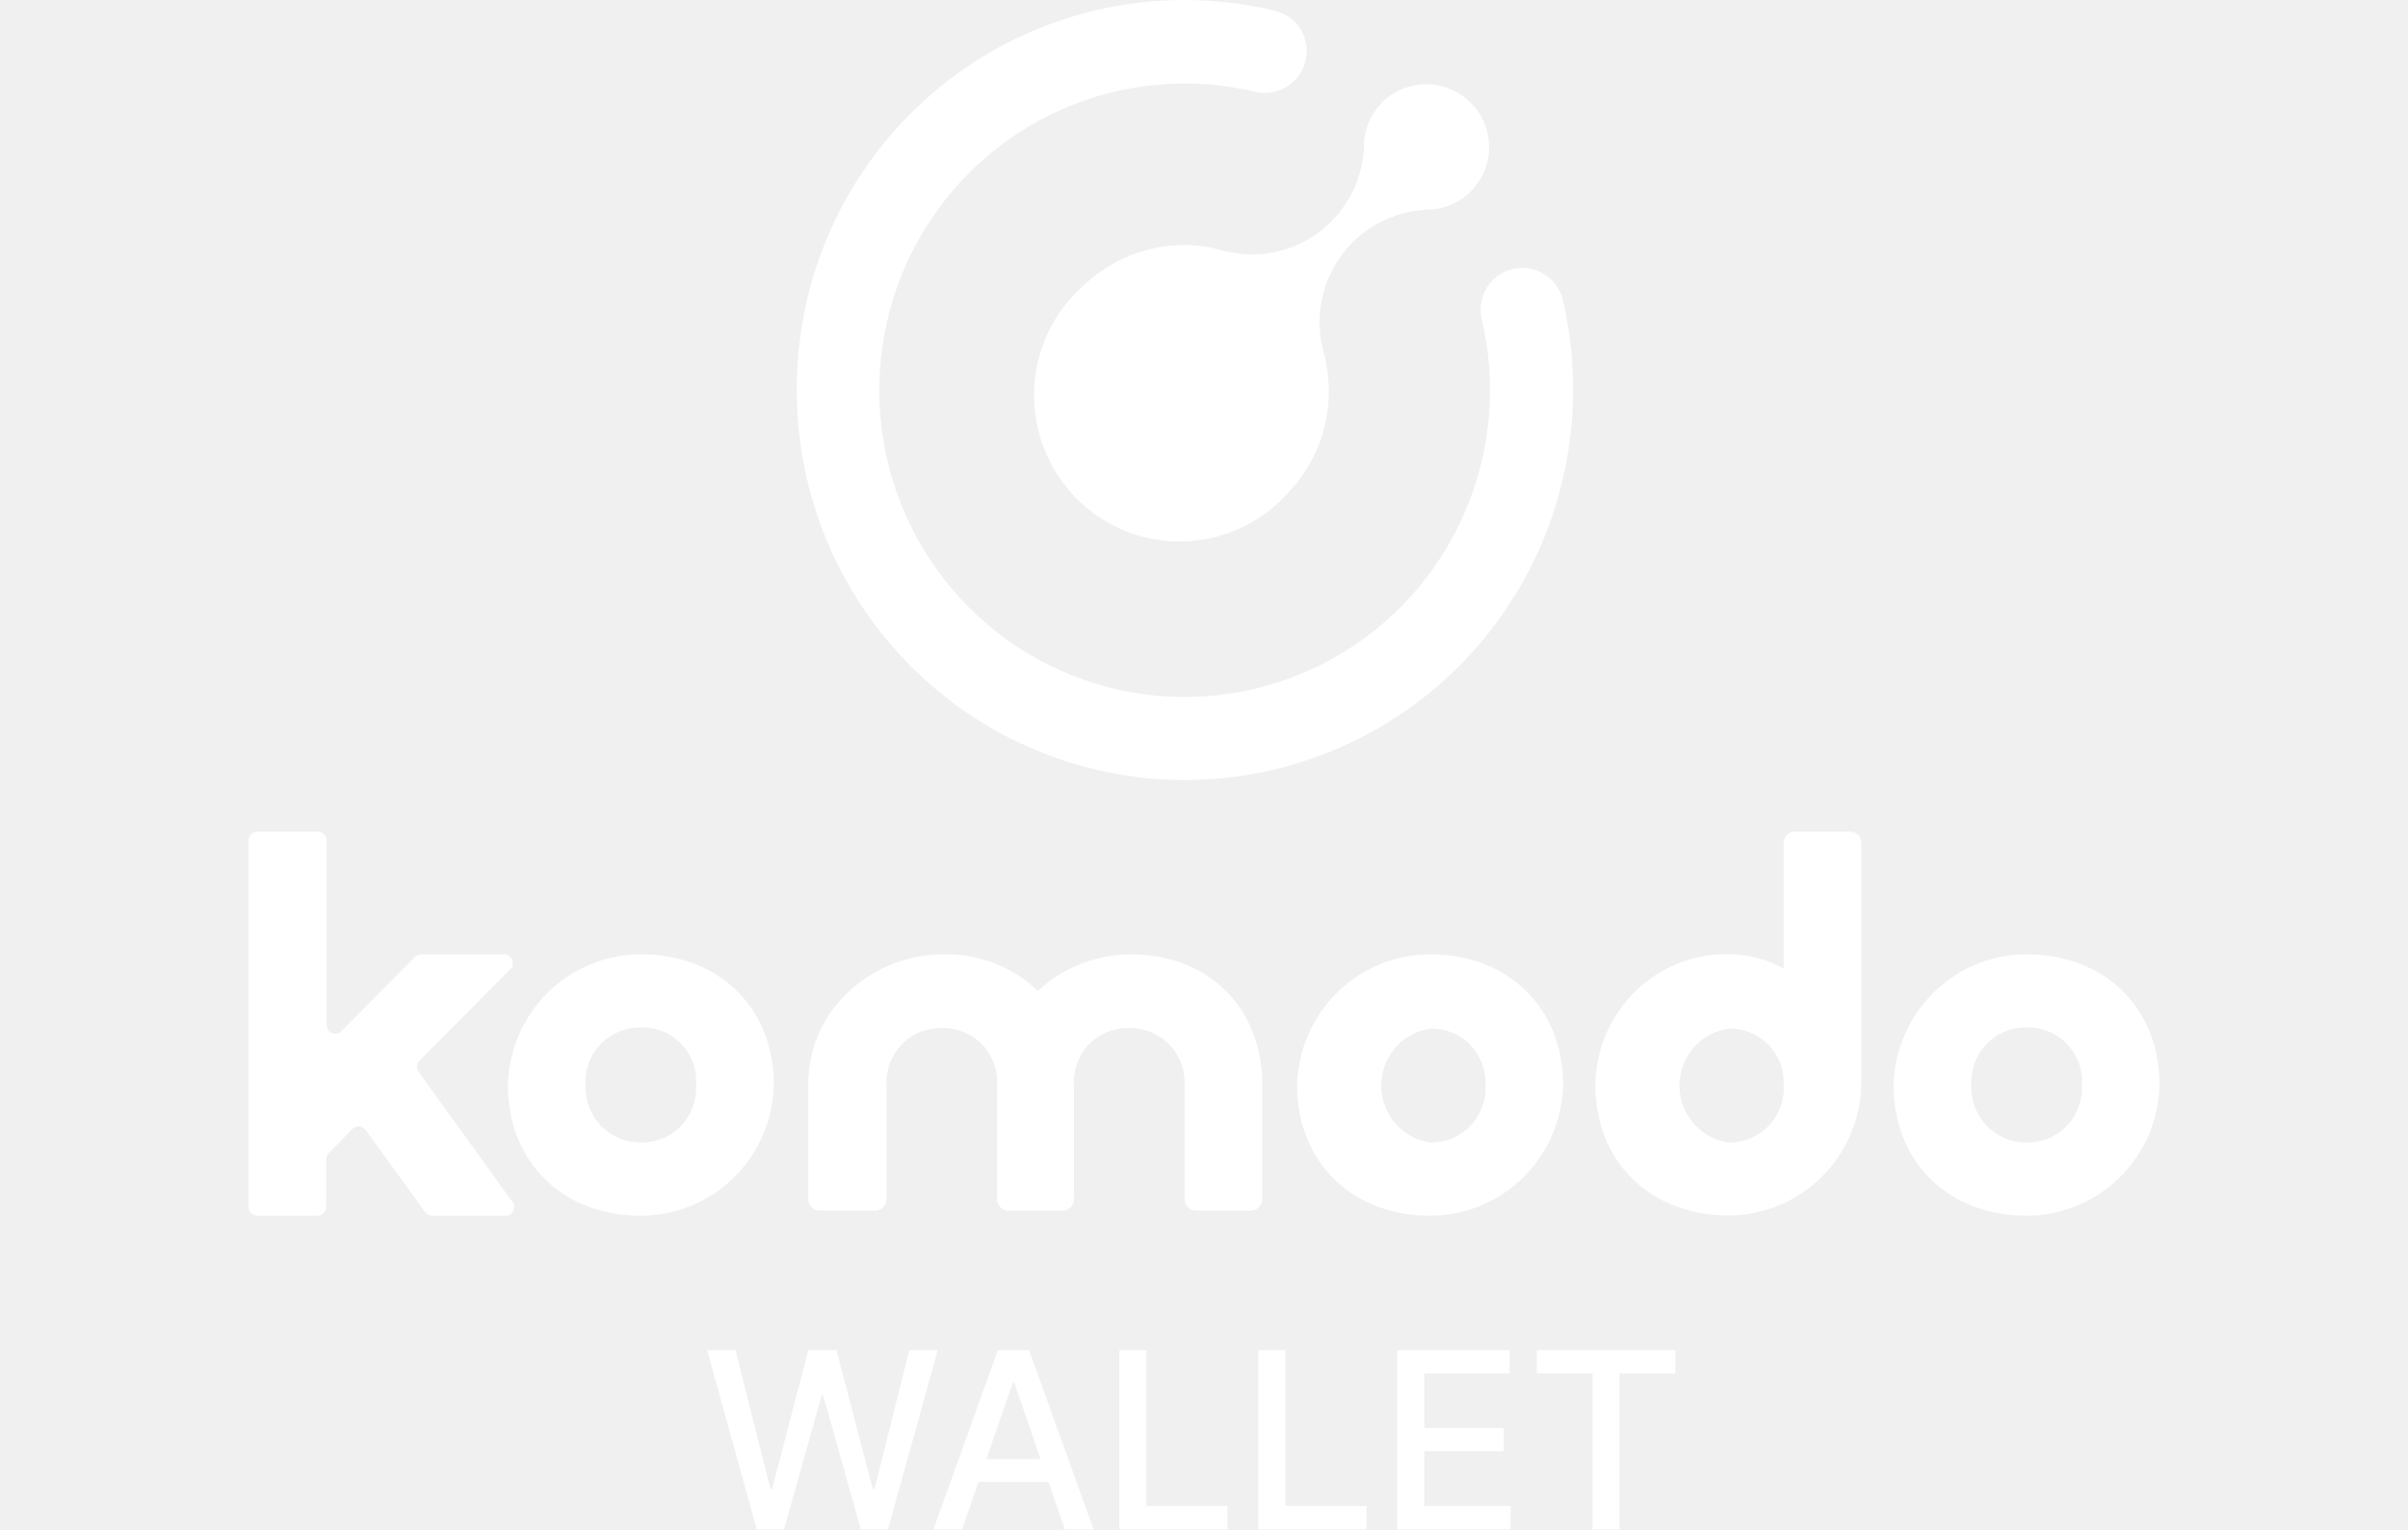
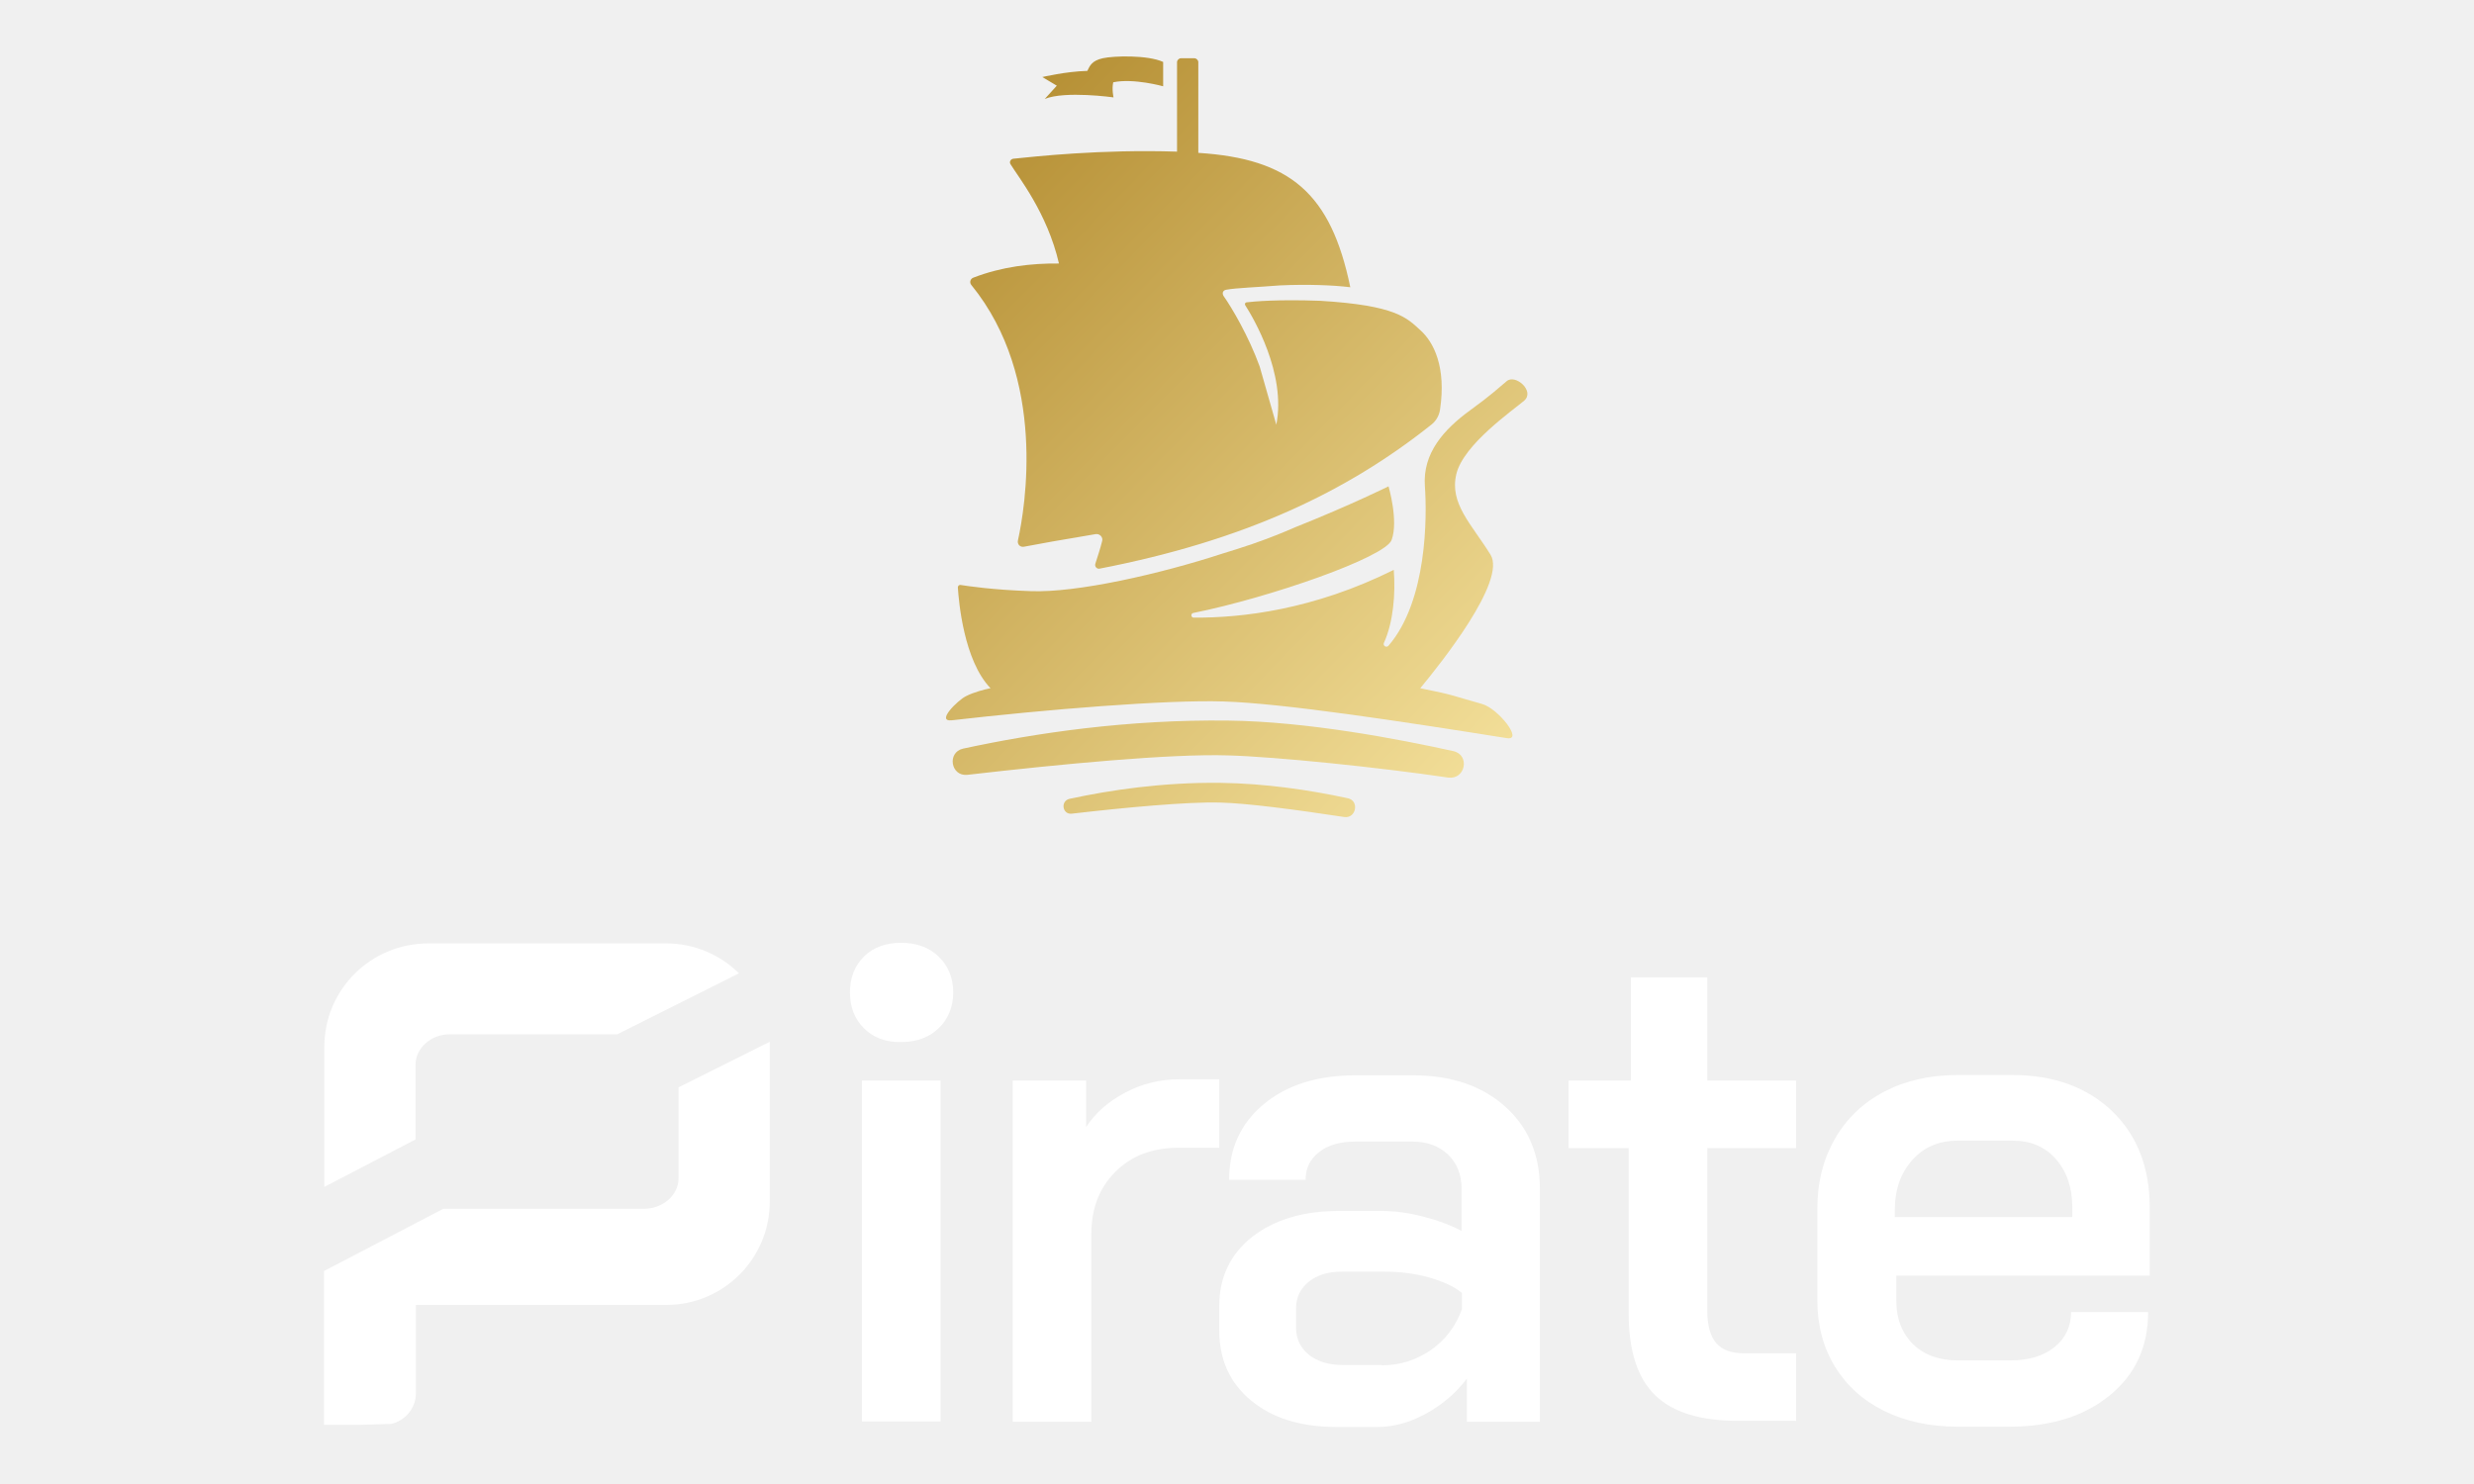
- <svg xmlns="http://www.w3.org/2000/svg" width="378" height="240" viewBox="0 0 378 240" fill="none">
-   <g clip-path="url(#clip0_286_25290)">
-     <path fill-rule="evenodd" clip-rule="evenodd" d="M125.066 61.119C125.039 77.347 131.433 92.921 142.841 104.416C154.248 115.91 169.736 122.383 185.897 122.41C202.057 122.438 217.566 116.017 229.013 104.562C240.459 93.106 246.905 77.554 246.932 61.325V60.862C246.93 56.156 246.378 51.465 245.286 46.888C244.84 45.245 243.777 43.839 242.32 42.967C240.862 42.095 239.125 41.825 237.474 42.214C235.822 42.603 234.386 43.621 233.467 45.053C232.548 46.485 232.218 48.219 232.547 49.89C235.011 60.086 234.09 70.811 229.925 80.433C225.76 90.055 218.579 98.047 209.474 103.193C200.369 108.34 189.839 110.358 179.487 108.941C169.134 107.525 159.526 102.75 152.125 95.345C144.723 87.94 139.933 78.31 138.484 67.92C137.035 57.529 139.005 46.948 144.096 37.786C149.187 28.624 157.119 21.382 166.685 17.164C176.252 12.946 186.928 11.981 197.091 14.417C198.776 14.812 200.547 14.52 202.018 13.606C203.489 12.691 204.539 11.229 204.938 9.539C205.141 8.706 205.177 7.84 205.044 6.993C204.911 6.146 204.612 5.334 204.164 4.604C203.715 3.874 203.127 3.24 202.433 2.741C201.739 2.241 200.953 1.884 200.121 1.692C192.346 -0.185 184.278 -0.504 176.38 0.752C168.481 2.009 160.907 4.816 154.09 9.013C147.272 13.211 141.345 18.716 136.648 25.215C131.951 31.714 128.575 39.079 126.713 46.888C125.624 51.553 125.071 56.328 125.066 61.119ZM216.803 16.252L216.803 16.252C216.774 16.294 216.749 16.329 216.722 16.352C215.222 17.951 214.3 20.009 214.104 22.197V23.247C214.104 23.38 214.092 23.497 214.079 23.615L214.079 23.616L214.079 23.616C214.067 23.734 214.055 23.851 214.055 23.983C213.831 26.295 213.155 28.539 212.066 30.588C210.976 32.636 209.495 34.449 207.706 35.92C205.917 37.392 203.857 38.495 201.642 39.166C199.428 39.836 197.104 40.06 194.803 39.826C194.027 39.758 193.257 39.637 192.498 39.462C192.05 39.369 191.61 39.245 191.18 39.09C189.313 38.617 187.39 38.406 185.466 38.462C179.853 38.572 174.475 40.743 170.348 44.564C170.265 44.648 170.172 44.724 170.077 44.803C169.937 44.919 169.792 45.04 169.664 45.193C167.405 47.288 165.591 49.82 164.331 52.637C163.07 55.453 162.388 58.496 162.327 61.584C162.266 64.671 162.826 67.739 163.974 70.604C165.123 73.469 166.835 76.071 169.009 78.255C171.183 80.439 173.773 82.16 176.626 83.315C179.478 84.469 182.533 85.033 185.607 84.973C188.682 84.913 191.713 84.231 194.518 82.966C197.324 81.702 199.846 79.881 201.934 77.614C202.878 76.657 203.737 75.62 204.503 74.513C206.344 71.853 207.605 68.833 208.202 65.649C208.8 62.466 208.721 59.192 207.97 56.041C207.847 55.65 207.745 55.253 207.663 54.852C207.653 54.801 207.648 54.75 207.629 54.702C207.606 54.642 207.596 54.579 207.585 54.516C207.579 54.483 207.574 54.451 207.567 54.419C207.072 52.199 207.009 49.903 207.382 47.658C207.763 45.365 208.592 43.17 209.82 41.2C211.047 39.229 212.651 37.521 214.538 36.175C216.425 34.828 218.558 33.869 220.815 33.352C221.625 33.152 222.452 33.031 223.285 32.988L223.647 32.93C224.014 32.889 224.382 32.872 224.751 32.88H224.858C227.134 32.661 229.264 31.656 230.885 30.036C230.923 29.993 230.961 29.95 230.999 29.907L231.045 29.855L231.045 29.855C231.361 29.497 231.671 29.146 231.939 28.771C232.69 27.716 233.224 26.522 233.511 25.258C233.799 23.994 233.834 22.686 233.614 21.408C233.394 20.131 232.924 18.91 232.231 17.816C231.538 16.723 230.635 15.778 229.576 15.037C227.681 13.695 225.377 13.065 223.066 13.257C220.756 13.449 218.586 14.45 216.937 16.087C216.879 16.145 216.838 16.203 216.803 16.252ZM100.596 149.761C95.152 149.765 89.924 151.911 86.026 155.742C82.128 159.573 79.868 164.786 79.728 170.271C79.728 182.351 88.295 190.78 100.596 190.78C106.045 190.782 111.279 188.639 115.181 184.807C119.084 180.976 121.347 175.759 121.487 170.271C121.487 158.19 112.898 149.761 100.596 149.761ZM109.275 170.271C109.34 171.449 109.162 172.628 108.753 173.733C108.343 174.839 107.711 175.847 106.896 176.694C106.08 177.541 105.1 178.209 104.015 178.655C102.931 179.101 101.767 179.316 100.596 179.286C99.429 179.302 98.271 179.078 97.193 178.628C96.115 178.177 95.14 177.509 94.327 176.665C93.514 175.821 92.882 174.818 92.467 173.718C92.053 172.619 91.866 171.446 91.918 170.271C91.853 169.093 92.031 167.913 92.44 166.808C92.85 165.702 93.482 164.694 94.297 163.847C95.113 163 96.093 162.333 97.177 161.887C98.262 161.441 99.426 161.226 100.596 161.256C101.771 161.212 102.941 161.417 104.032 161.858C105.122 162.3 106.108 162.967 106.927 163.817C107.745 164.667 108.377 165.681 108.781 166.792C109.186 167.904 109.354 169.089 109.275 170.271ZM162.929 155.486C166.917 151.819 172.115 149.779 177.512 149.761C189.702 149.761 198.224 158.19 198.157 170.361V188.165C198.151 188.652 197.955 189.116 197.612 189.458C197.268 189.799 196.805 189.991 196.323 189.991H187.756C187.276 189.991 186.815 189.799 186.475 189.456C186.135 189.114 185.945 188.65 185.945 188.165V170.361C186.01 169.182 185.832 168.003 185.423 166.898C185.013 165.792 184.381 164.784 183.565 163.937C182.75 163.09 181.769 162.423 180.685 161.977C179.601 161.53 178.437 161.316 177.266 161.345C176.092 161.302 174.922 161.507 173.831 161.948C172.741 162.39 171.754 163.057 170.936 163.907C170.118 164.757 169.486 165.771 169.082 166.882C168.677 167.994 168.509 169.179 168.588 170.361V188.165C168.588 188.65 168.397 189.114 168.057 189.456C167.718 189.799 167.257 189.991 166.776 189.991H158.322C157.841 189.991 157.381 189.799 157.041 189.456C156.701 189.114 156.51 188.65 156.51 188.165V170.361C156.589 169.179 156.421 167.994 156.017 166.882C155.612 165.771 154.98 164.757 154.162 163.907C153.344 163.057 152.358 162.39 151.267 161.948C150.177 161.507 149.006 161.302 147.832 161.345C146.661 161.316 145.497 161.53 144.413 161.977C143.329 162.423 142.348 163.09 141.533 163.937C140.717 164.784 140.085 165.792 139.676 166.898C139.266 168.003 139.088 169.182 139.154 170.361V188.165C139.154 188.65 138.963 189.114 138.623 189.456C138.283 189.799 137.823 189.991 137.342 189.991H128.753C128.502 190.001 128.252 189.958 128.018 189.865C127.784 189.771 127.572 189.63 127.395 189.45C127.219 189.27 127.081 189.055 126.991 188.818C126.902 188.581 126.862 188.328 126.874 188.075V170.27C126.874 157.604 137.812 149.761 147.944 149.761C153.494 149.593 158.884 151.652 162.929 155.486ZM224.506 149.761C219.059 149.765 213.828 151.91 209.927 155.741C206.025 159.571 203.761 164.784 203.615 170.271C203.615 182.351 212.204 190.78 224.506 190.78C229.952 190.782 235.183 188.638 239.083 184.806C242.982 180.974 245.239 175.757 245.374 170.271C245.374 158.19 236.785 149.761 224.506 149.761ZM233.184 170.271C233.249 171.449 233.071 172.628 232.662 173.733C232.252 174.839 231.62 175.847 230.805 176.694C229.989 177.541 229.009 178.209 227.925 178.655C226.84 179.101 225.676 179.316 224.506 179.286C222.373 178.98 220.422 177.908 219.01 176.269C217.598 174.629 216.821 172.531 216.821 170.361C216.821 168.19 217.598 166.092 219.01 164.453C220.422 162.813 222.373 161.742 224.506 161.436C225.664 161.394 226.818 161.595 227.896 162.025C228.974 162.456 229.951 163.106 230.766 163.937C231.582 164.767 232.218 165.758 232.634 166.848C233.05 167.939 233.237 169.104 233.184 170.271ZM271.859 149.738C274.709 149.842 277.497 150.614 280 151.992V132.249C280 131.793 280.178 131.355 280.496 131.03C280.815 130.705 281.247 130.519 281.7 130.514H290.49C290.943 130.519 291.375 130.705 291.693 131.03C292.011 131.355 292.19 131.793 292.19 132.249V170.225C292.055 175.712 289.798 180.928 285.899 184.76C282 188.592 276.768 190.736 271.322 190.735C259.02 190.735 250.431 182.305 250.431 170.225C250.468 167.451 251.056 164.713 252.159 162.172C253.263 159.631 254.86 157.338 256.857 155.428C258.854 153.519 261.21 152.032 263.787 151.055C266.363 150.077 269.108 149.63 271.859 149.738ZM279.478 173.733C279.888 172.628 280.065 171.448 280 170.27C280.053 169.103 279.866 167.938 279.45 166.848C279.034 165.758 278.398 164.766 277.583 163.936C276.767 163.106 275.79 162.455 274.712 162.025C273.635 161.594 272.48 161.394 271.322 161.435C269.189 161.742 267.238 162.813 265.826 164.452C264.414 166.092 263.637 168.19 263.637 170.36C263.637 172.531 264.414 174.629 265.826 176.268C267.238 177.908 269.189 178.979 271.322 179.285C272.492 179.315 273.657 179.1 274.741 178.654C275.825 178.208 276.806 177.541 277.621 176.694C278.436 175.847 279.069 174.839 279.478 173.733ZM318.132 149.761C312.685 149.765 307.455 151.91 303.553 155.741C299.652 159.571 297.387 164.784 297.242 170.271C297.242 182.351 305.83 190.78 318.132 190.78C323.579 190.782 328.81 188.638 332.709 184.806C336.608 180.974 338.866 175.757 339 170.271C339 158.19 330.411 149.761 318.132 149.761ZM326.81 170.271C326.876 171.449 326.698 172.628 326.288 173.733C325.879 174.839 325.247 175.847 324.431 176.694C323.616 177.541 322.635 178.209 321.551 178.655C320.467 179.101 319.303 179.316 318.132 179.286C316.965 179.302 315.807 179.078 314.729 178.628C313.651 178.177 312.676 177.509 311.863 176.665C311.05 175.821 310.417 174.818 310.003 173.718C309.589 172.619 309.402 171.446 309.454 170.271C309.389 169.093 309.566 167.913 309.976 166.808C310.385 165.702 311.018 164.694 311.833 163.847C312.648 163 313.629 162.333 314.713 161.887C315.797 161.441 316.961 161.226 318.132 161.256C319.306 161.212 320.477 161.417 321.567 161.858C322.658 162.3 323.644 162.967 324.462 163.817C325.28 164.667 325.912 165.681 326.317 166.792C326.721 167.904 326.889 169.089 326.81 170.271ZM66.131 149.761H79.215C79.467 149.777 79.709 149.863 79.915 150.009C80.122 150.155 80.284 150.356 80.383 150.59C80.483 150.823 80.516 151.08 80.48 151.332C80.444 151.583 80.338 151.82 80.177 152.015L65.862 166.461C65.629 166.691 65.487 166.998 65.462 167.326C65.437 167.654 65.532 167.979 65.728 168.242L80.378 188.526C80.548 188.731 80.655 188.982 80.686 189.248C80.716 189.513 80.669 189.782 80.551 190.022C80.432 190.261 80.247 190.46 80.017 190.595C79.788 190.729 79.525 190.794 79.26 190.78H67.853C67.636 190.781 67.421 190.73 67.227 190.632C67.033 190.534 66.864 190.392 66.734 190.216L57.408 177.347C57.293 177.183 57.144 177.047 56.972 176.947C56.799 176.847 56.607 176.786 56.409 176.769C56.211 176.752 56.012 176.779 55.825 176.847C55.638 176.916 55.468 177.025 55.328 177.167L51.615 180.931C51.485 181.055 51.382 181.206 51.312 181.373C51.243 181.54 51.209 181.719 51.212 181.9V189.405C51.212 189.587 51.176 189.768 51.106 189.936C51.036 190.105 50.934 190.257 50.805 190.385C50.676 190.513 50.523 190.614 50.354 190.682C50.186 190.749 50.006 190.783 49.825 190.78H40.387C40.206 190.783 40.026 190.749 39.858 190.682C39.69 190.614 39.537 190.513 39.407 190.385C39.278 190.257 39.176 190.105 39.106 189.936C39.036 189.768 39 189.587 39 189.405V131.911C39 131.727 39.036 131.546 39.106 131.376C39.175 131.207 39.277 131.053 39.406 130.923C39.535 130.793 39.688 130.69 39.856 130.62C40.024 130.55 40.205 130.514 40.387 130.514H49.892C50.075 130.514 50.255 130.55 50.423 130.62C50.591 130.69 50.744 130.793 50.873 130.923C51.002 131.053 51.104 131.207 51.174 131.376C51.243 131.546 51.279 131.727 51.279 131.911V160.94C51.295 161.193 51.38 161.438 51.525 161.645C51.671 161.853 51.87 162.016 52.102 162.117C52.334 162.217 52.589 162.251 52.838 162.214C53.088 162.178 53.322 162.072 53.516 161.909L65.146 150.167C65.414 149.915 65.764 149.77 66.131 149.761ZM118.795 240L111 211.875H115.46L120.936 233.655H121.197L126.893 211.875H131.312L137.008 233.669H137.268L142.731 211.875H147.205L139.396 240H135.127L129.212 218.934H128.993L123.077 240H118.795ZM151.03 240H146.529L156.644 211.875H161.543L171.658 240H167.156L164.587 232.557H153.605L151.03 240ZM159.21 216.984L163.354 228.986H154.839L158.99 216.984H159.21ZM175.717 211.875V240H192.694V236.347H179.958V211.875H175.717ZM197.532 240V211.875H201.772V236.347H214.509V240H197.532ZM219.346 211.875V240H237.133V236.347H223.587V227.737H236.049V224.097H223.587V215.528H236.968V211.875H219.346ZM241.247 215.528V211.875H263V215.528H254.23V240H250.003V215.528H241.247Z" fill="white" />
+ <svg xmlns="http://www.w3.org/2000/svg" version="1.1" id="Layer_1" x="0px" y="0px" viewBox="0 0 802.5 481.2" style="enable-background:new 0 0 802.5 481.2;" xml:space="preserve">
+   <defs id="defs18" />
+   <style type="text/css" id="style1">
+ 	.st0{fill:#BB9645;}
+ 	.st1{fill:#0A0B0B;}
+ 	.st2{fill:#FFFFFF;}
+ 	.st3{fill:#231F20;}
+ 	.st4{fill:url(#SVGID_1_);}
+ 	.st5{fill:url(#SVGID_2_);}
+ 	.st6{fill:url(#SVGID_3_);}
+ 	.st7{fill:url(#SVGID_4_);}
+ 	.st8{fill:url(#SVGID_5_);}
+ 	.st9{fill:url(#SVGID_6_);}
+ 	.st10{fill:url(#SVGID_7_);}
+ 	.st11{fill:url(#SVGID_8_);}
+ 	.st12{fill:url(#SVGID_9_);}
+ 	.st13{fill:url(#SVGID_10_);}
+ 	.st14{fill:url(#SVGID_11_);}
+ 	.st15{fill:#1B1B1B;}
+ 	.st16{fill:url(#SVGID_12_);}
+ 	.st17{fill:url(#SVGID_13_);}
+ 	.st18{fill:url(#SVGID_14_);}
+ 	.st19{fill:url(#SVGID_15_);}
+ 	.st20{fill:url(#SVGID_16_);}
+ 	.st21{fill:url(#SVGID_17_);}
+ 	.st22{fill:url(#SVGID_18_);}
+ 	.st23{fill:url(#SVGID_19_);}
+ 	.st24{fill:url(#SVGID_20_);}
+ 	.st25{fill:url(#SVGID_21_);}
+ 	.st26{fill:url(#SVGID_22_);}
+ </style>
+   <g id="g18">
+     <g id="g8">
+       <g id="g5">
+         <path class="st2" d="M280.2,333.6c-3-3-4.5-6.9-4.5-11.6c0-4.7,1.5-8.6,4.5-11.6c3-3,7.1-4.5,12.1-4.5c5,0,9.1,1.5,12.2,4.5     c3.1,3,4.7,6.9,4.7,11.6c0,4.7-1.6,8.6-4.7,11.6c-3.1,3-7.2,4.5-12.2,4.5C287.2,338.2,283.2,336.6,280.2,333.6z M279.6,350.6     h25.5v110.6h-25.5V350.6z" id="path1" />
+         <path class="st2" d="M328.6,350.6h23.7v15.1c3-4.6,7.2-8.3,12.7-11.2c5.5-2.9,11.3-4.3,17.2-4.3h13.3v22.2h-13.3     c-8.4,0-15.2,2.6-20.4,7.8c-5.2,5.2-7.8,11.9-7.8,20.2v60.9h-25.5V350.6z" id="path2" />
+         <path class="st2" d="M405.8,454.4c-6.9-5.7-10.3-13.3-10.3-22.7v-8c0-9.3,3.6-16.8,10.7-22.4c7.2-5.6,16.6-8.4,28.3-8.4h13.7     c4.1,0,8.6,0.6,13.3,1.8c4.7,1.2,8.9,2.7,12.6,4.7v-13.7c0-4.6-1.5-8.3-4.4-11.1c-3-2.8-6.8-4.2-11.5-4.2h-18.6     c-4.9,0-8.8,1.1-11.7,3.4c-3,2.3-4.4,5.3-4.4,9h-24.8c0-10.2,3.8-18.4,11.3-24.6c7.5-6.2,17.4-9.3,29.7-9.3h18.6     c12.4,0,22.4,3.4,29.9,10.1c7.5,6.7,11.3,15.6,11.3,26.7v75.6h-23.7v-14c-3.5,4.7-8,8.5-13.3,11.4c-5.3,2.9-10.6,4.3-15.7,4.3     h-13.7C421.7,462.9,412.7,460.1,405.8,454.4z M448.2,443c5.9,0,11.2-1.7,16-5c4.7-3.3,8-7.7,10-13.2v-5.3     c-2.5-2.1-6.1-3.7-10.6-5c-4.6-1.3-9.4-1.9-14.4-1.9h-14c-4.4,0-8,1.1-10.7,3.3c-2.7,2.2-4.1,5.1-4.1,8.6v6.2     c0,3.7,1.4,6.6,4.2,8.9c2.8,2.2,6.5,3.3,11.1,3.3H448.2z" id="path3" />
+         <path class="st2" d="M536.9,452.7c-5.8-5.6-8.6-14.5-8.6-26.6v-53.6h-19.5v-21.9h20.2v-33.5h24.8v33.5h28.8v21.9h-28.8v52.7     c0,4.9,1,8.4,2.9,10.6c1.9,2.2,4.9,3.3,9.1,3.3h16.8v21.9h-18.2C551.8,461.1,542.6,458.3,536.9,452.7z" id="path4" />
+         <path class="st2" d="M611.2,457.8c-6.9-3.4-12.2-8.2-16-14.4c-3.8-6.2-5.7-13.4-5.7-21.5v-29.7c0-8.6,1.9-16.1,5.7-22.7     c3.8-6.6,9.1-11.7,16-15.3c6.9-3.6,14.8-5.4,23.8-5.4h17.7c13.4,0,24.2,3.9,32.4,11.7c8.1,7.8,12.2,18.2,12.2,31.2v22.2h-82.2v8     c0,5.9,1.8,10.6,5.4,14.2c3.6,3.5,8.5,5.3,14.5,5.3h17.1c5.9,0,10.7-1.4,14.3-4.3c3.6-2.9,5.4-6.7,5.4-11.4h25     c0,11.2-4.1,20.2-12.4,27c-8.3,6.8-19.1,10.2-32.6,10.2H635C626,462.9,618.1,461.2,611.2,457.8z M672.2,394.9v-3.1     c0-6.5-1.8-11.7-5.3-15.7c-3.5-4-8.2-6-14-6H635c-6.1,0-11,2.1-14.7,6.3c-3.8,4.2-5.7,9.7-5.7,16.5v2H672.2z" id="path5" />
+       </g>
+       <g id="g7">
+         <path class="st2" d="M134.8,345.4c0-5.3,5-9.8,11-9.8h54.4l39.5-19.8c-6.1-6-14.4-9.7-23.6-9.7H139c-18.8,0-33.8,15-33.8,33.6     v45.4l29.6-15.4V345.4z" id="path6" />
+         <path class="st2" d="M249.7,338l-29.6,14.8v29.5c0,5.5-5.1,9.9-11.2,9.9h-65.1l-38.7,20.2v25.3v14.4v10.2h11.7l10.1-0.3     c4.4-1,8-5,8-9.9v-28.7h81.2c18.6,0,33.6-15,33.6-33.6v-50.2C249.7,339.1,249.7,338.5,249.7,338z" id="path7" />
+       </g>
+     </g>
+     <g id="g17">
+       <linearGradient id="SVGID_1_" gradientUnits="userSpaceOnUse" x1="302.4" y1="42.204" x2="496.938" y2="232.772">
+         <stop offset="0" style="stop-color:#B38C30" id="stop8" />
+         <stop offset="1" style="stop-color:#F2DE98" id="stop9" />
+       </linearGradient>
+       <path class="st4" d="M332.1,177.4c4.1-0.8,13-2.4,23.3-4.1c1.3-0.2,2.5,1,2.1,2.3c-0.6,2.4-1.4,4.8-2.2,7.3    c-0.3,0.9,0.5,1.8,1.4,1.6c46.9-9.1,80.1-24.8,107.7-46.8c1.5-1.2,2.4-2.9,2.7-4.7c2.1-14-2.1-22-6.3-25.8    c-4.5-4.1-7.9-8.1-32.5-9.6c-13.9-0.5-21.5,0.2-24,0.5c-0.4,0.1-0.6,0.5-0.4,0.9c2.5,3.9,13.4,22.1,10.1,38.8l-5.4-18.9    c-3.5-9.7-9.1-19.2-11.6-22.7c-0.7-1-0.4-2,0.8-2.2c3.3-0.6,10-0.8,17.4-1.4c8.7-0.4,17.2-0.1,22.8,0.6    c-6.3-30.5-19.5-41.7-49.3-43.6V20.2c0-0.7-0.6-1.3-1.3-1.3h-4.3c-0.7,0-1.3,0.6-1.3,1.3v29c-24.8-0.8-46.2,1.6-53.1,2.3    c-0.9,0.1-1.4,1.1-0.9,1.8c2.4,4,11.9,15.7,15.7,32.2c-8.9-0.1-18.5,1-27.8,4.6c-1,0.4-1.3,1.6-0.6,2.4    c24.6,30.2,17.4,72.4,15.1,82.8C329.9,176.6,330.9,177.6,332.1,177.4z" id="path9" />
+       <linearGradient id="SVGID_2_" gradientUnits="userSpaceOnUse" x1="337.7" y1="6.168" x2="532.238" y2="196.736">
+         <stop offset="0" style="stop-color:#B38C30" id="stop10" />
+         <stop offset="1" style="stop-color:#F2DE98" id="stop11" />
+       </linearGradient>
+       <path class="st5" d="M361.2,31.6c0,0-0.6-2.6-0.1-4.9c6.6-1.4,16.2,1.3,16.2,1.3s0-4.3,0-7.9c-5-2.3-16-2-19.6-1.2    c-3.6,0.8-4.2,2.5-5,4.1c-7.1,0.2-14.6,2-14.6,2l4.7,2.8l-3.9,4.3C345.5,29.4,361.2,31.6,361.2,31.6z" id="path11" />
+       <linearGradient id="SVGID_3_" gradientUnits="userSpaceOnUse" x1="282.039" y1="62.989" x2="476.577" y2="253.556">
+         <stop offset="0" style="stop-color:#B38C30" id="stop12" />
+         <stop offset="1" style="stop-color:#F2DE98" id="stop13" />
+       </linearGradient>
+       <path class="st6" d="M480.7,228.4c-10.1-2.8-8.1-2.7-20-5.1c6.7-8.1,28-34.8,22.8-43.3c-6.2-10-13.4-16.6-11.1-26.2    c2.3-9.6,18.4-20.7,22-23.8s-2.9-8.8-5.7-6.3c-2.9,2.4-4.9,4.4-11.8,9.4c-8.5,6.2-15.5,13.9-14.7,24.7c0.7,9.6,0.8,37.1-11.8,51.7    c-0.7,0.8-1.9,0-1.5-0.9c3.1-6.8,3.8-16.1,3.2-23.7c-26.1,13-49.4,15.6-64.9,15.5c-0.9,0-1-1.3-0.2-1.5    c24.9-5,62.4-18.1,64.4-23.7c2.3-6.2-1-17.4-1-17.4s-12.3,6.1-30.1,13.2c-5.9,2.6-12.2,5-19.2,7.2c-1.5,0.5-3,0.9-4.5,1.4    c-20.2,6.6-47.3,12.8-62.3,12.2c-12.1-0.4-20.1-1.6-22.7-2c-0.5-0.1-0.9,0.3-0.9,0.8c0.3,4.5,1.9,23.7,10.6,32.7    c-2,0.4-5.5,1.3-8,2.6c-2.6,1.3-9.9,8.4-4.5,7.8c30.4-3.5,69.6-6.7,88.1-6.1c19.5,0.6,57.9,6.5,91.9,11.9    C494.3,240.4,485.9,229.8,480.7,228.4z" id="path13" />
+       <linearGradient id="SVGID_4_" gradientUnits="userSpaceOnUse" x1="243.617" y1="102.212" x2="438.155" y2="292.779">
+         <stop offset="0" style="stop-color:#B38C30" id="stop14" />
+         <stop offset="1" style="stop-color:#F2DE98" id="stop15" />
+       </linearGradient>
+       <path class="st7" d="M471.4,243.7c-17.7-3.9-47.3-9.6-73-9.9c-32.5-0.4-62.4,4-86,9.1c-5.3,1.2-4,9.1,1.4,8.5    c30.4-3.5,66.1-6.9,84.6-6.3c15.1,0.4,49.2,3.9,71.4,7.2C475.4,253,476.9,244.9,471.4,243.7z" id="path15" />
+       <linearGradient id="SVGID_5_" gradientUnits="userSpaceOnUse" x1="236.708" y1="109.265" x2="431.245" y2="299.833">
+         <stop offset="0" style="stop-color:#B38C30" id="stop16" />
+         <stop offset="1" style="stop-color:#F2DE98" id="stop17" />
+       </linearGradient>
+       <path class="st8" d="M437.2,259c-12.5-2.7-26.8-4.8-41.4-5c-18.5-0.2-35.5,2.3-48.9,5.2c-3,0.7-2.3,5.2,0.8,4.8    c17.3-2,37.6-3.9,48.1-3.6c8.6,0.2,24.6,2.3,40.3,4.7C439.9,265.6,441,259.8,437.2,259z" id="path17" />
+     </g>
  </g>
-   <defs>
-     <clipPath id="clip0_286_25290">
-       <rect width="378" height="240" fill="white" />
-     </clipPath>
-   </defs>
</svg>
